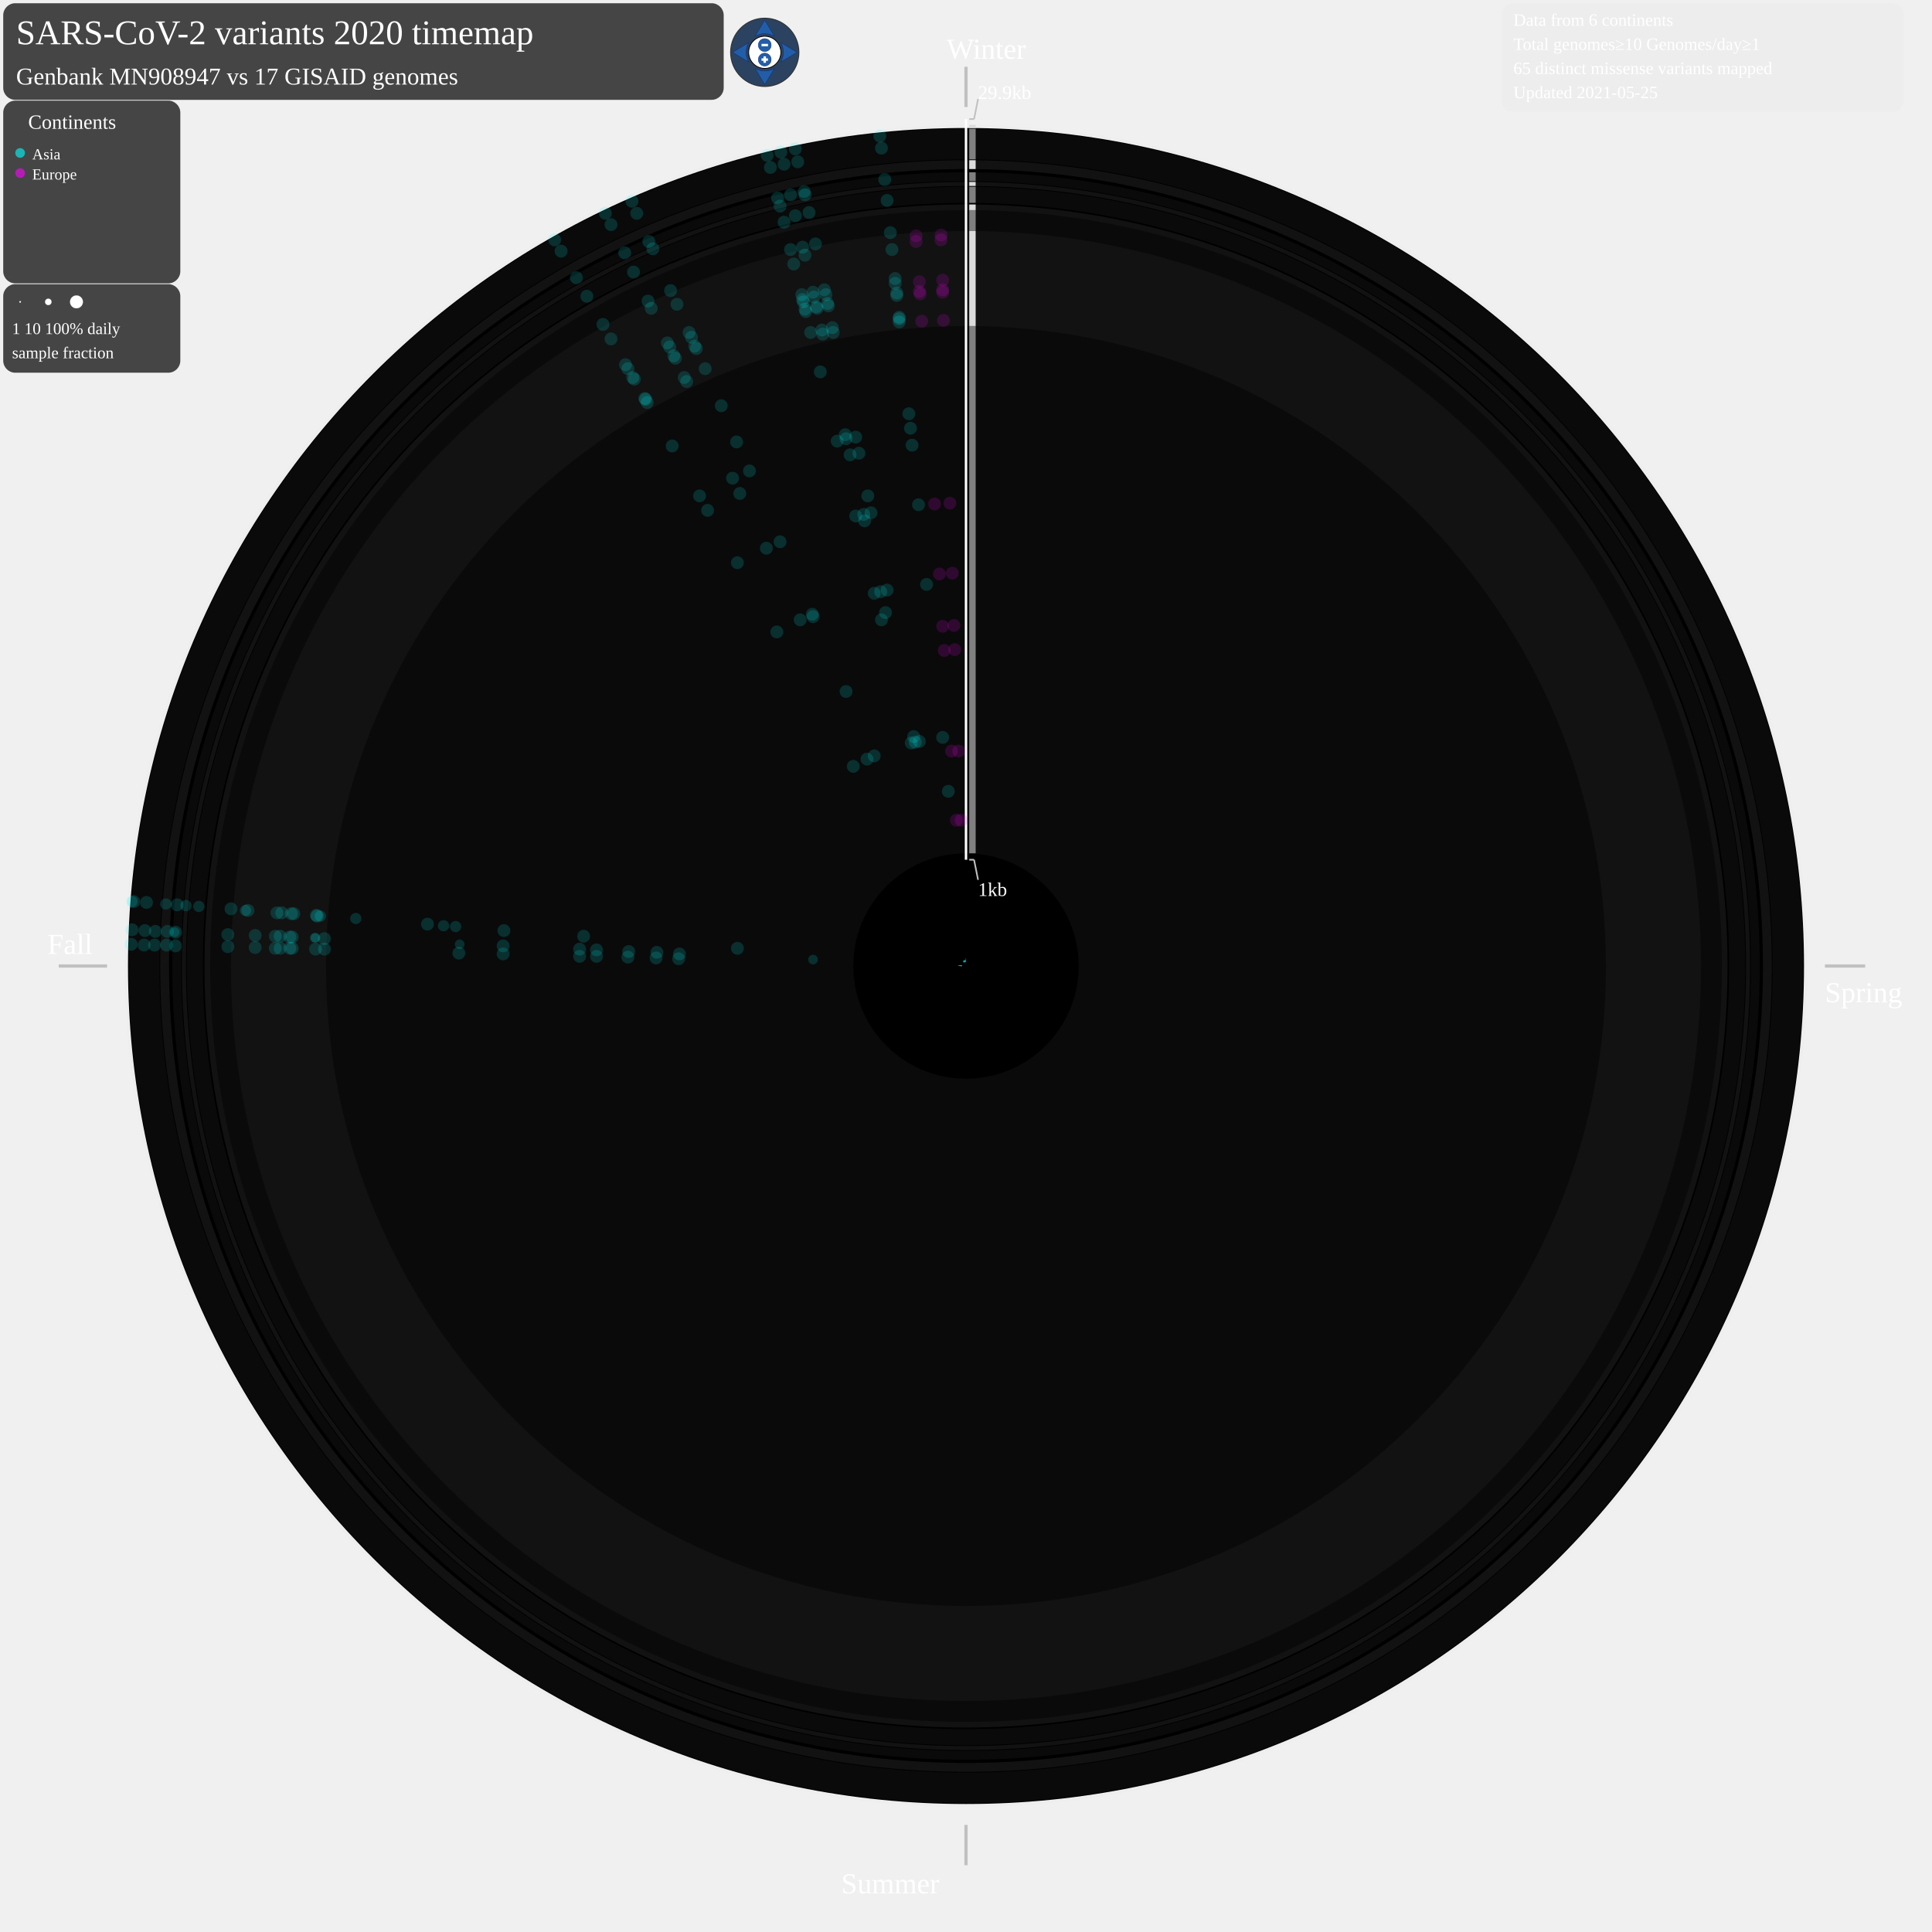
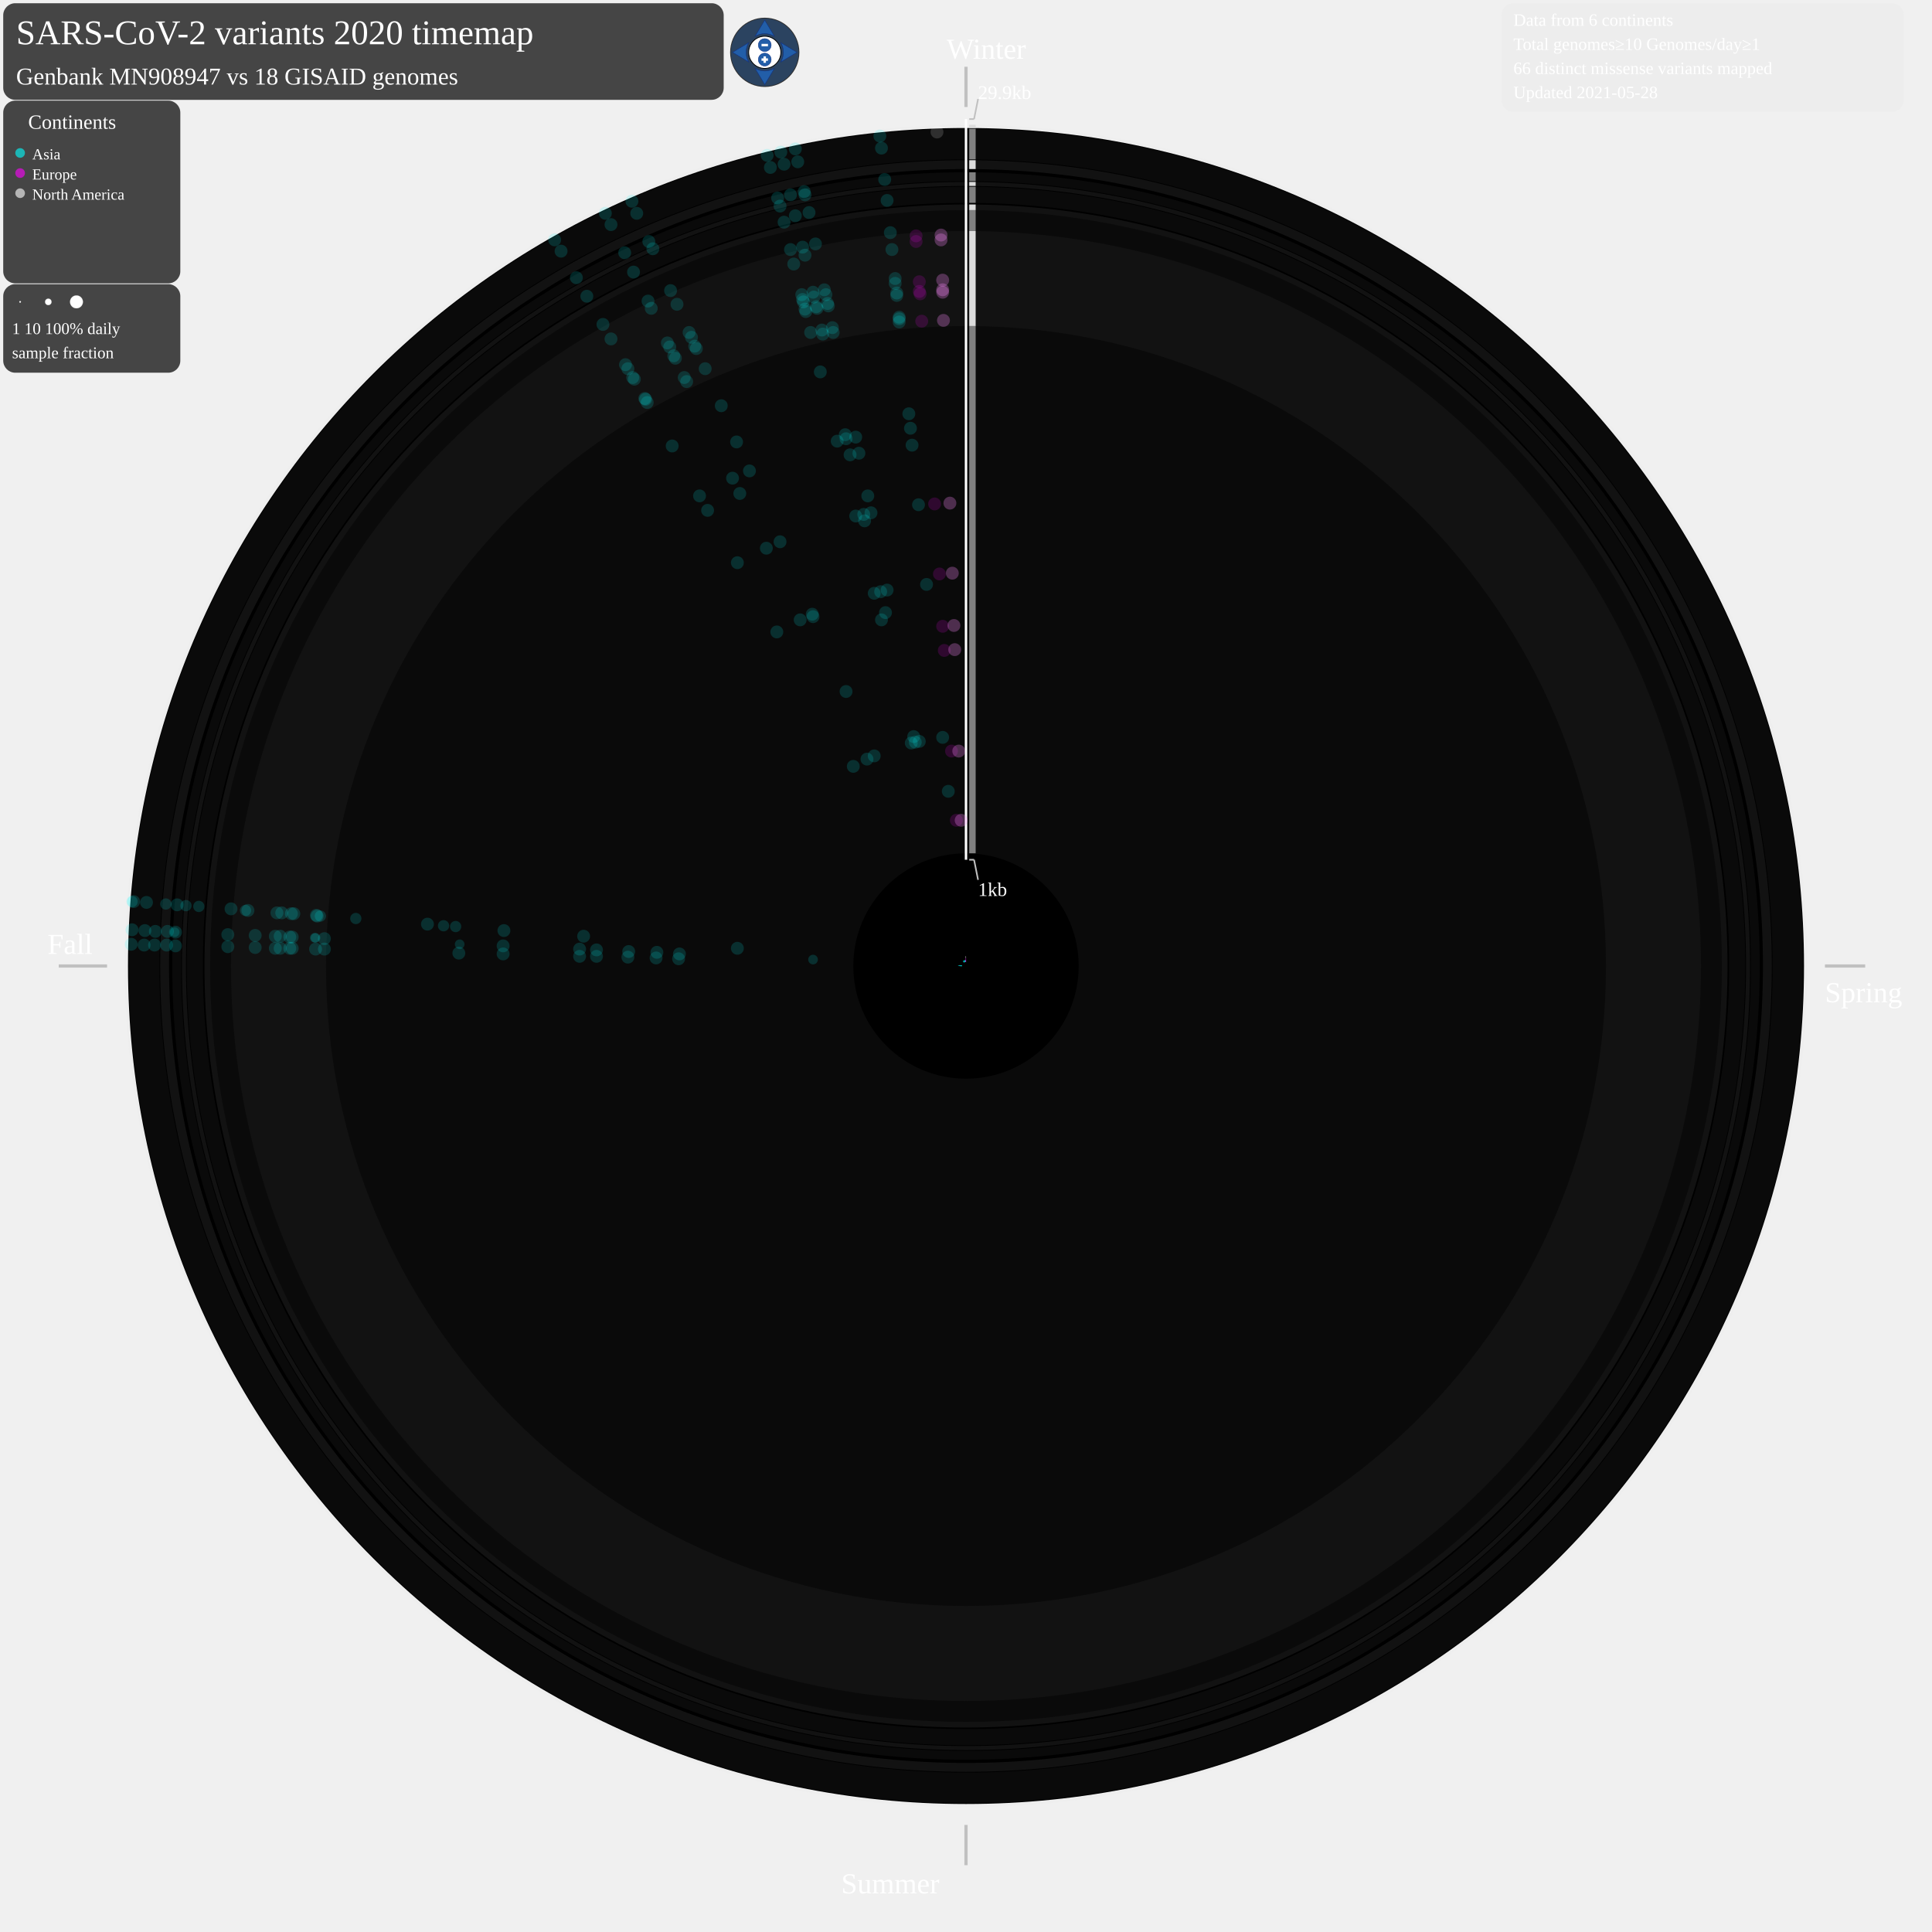
<svg xmlns="http://www.w3.org/2000/svg" width="2400" height="2400" style="background-color:black" viewBox="0 0 2400 2400" id="map-svg">
  <defs>
    <style type="text/css">
	.sb {
	stroke-width:0.8;
	stroke-opacity:50%;
	}
	.compass {
	fill: #fff;
	stroke: #000;
	stroke-width: 1;
	}
	.button {
	fill: #225EA8;
	stroke: #0C2C84;
	stroke-width: 0.5;
	stroke-miterlimit:6;
	stroke-linecap: round;
	}
	.button:hover {
	stroke-width: 1;
	}
	.plus-minus {
	fill: #fff;
	pointer-events: none;
	}
	.cv {
	stroke: none;
	fill-opacity:0.15;
+ 	}
+ 	.cv:hover {
+ 	fill-opacity:0.8;
+ 	}
+ 	.legendcol {
+ 	stroke: none;
+ 	fill-opacity:0.6;
+ 	}
+ 	.legendcol:hover {
+ 	fill-opacity:0.8;
	}
	a:link, a:visited {
	cursor: pointer;
	}
	a:hover, a:active {
	outline: dotted 2px yellow;
	}
	g:hover, g:active {
	outline: dotted 2px yellow;
	}
	.static {
	cursor: not-allowed;
	}
	.draggable, .draggable-group {
	cursor: pointer;
	}
	svg text {
	cursor: default;
	-webkit-user-select: none;
	-moz-user-select: none;
	-ms-user-select: none;
	user-select: none;
	}
	</style>
  </defs>
  <text font-size="3.6em" x="20" y="55" fill="white">SARS-CoV-2 variants 2020 timemap</text>
  <g id="matrix-group" transform="matrix(1 0 0 1 0 0)" class="draggable-group">
    <circle cx="1200" cy="1200" r="1045" style="fill:gainsboro;stroke:black;stroke-width:0;fill-opacity:0.085;" />
    <circle cx="1200" cy="1200" r="1041" style="fill:black;stroke:black;stroke-width:0;fill-opacity:1;" />
    <circle cx="1200" cy="1200" r="1040" style="fill:grey;stroke:black;stroke-width:0;fill-opacity:0.085;" />
    <circle cx="1200" cy="1200" r="1002" style="fill:black;stroke:black;stroke-width:0;fill-opacity:1;" />
    <circle cx="1200" cy="1200" r="1001" style="fill:gainsboro;stroke:black;stroke-width:0;fill-opacity:0.085;" />
    <circle cx="1200" cy="1200" r="990" style="fill:black;stroke:black;stroke-width:0;fill-opacity:1;" />
    <circle cx="1200" cy="1200" r="986" style="fill:grey;stroke:black;stroke-width:0;fill-opacity:0.085;" />
    <circle cx="1200" cy="1200" r="975" style="fill:black;stroke:black;stroke-width:0;fill-opacity:1;" />
    <circle cx="1200" cy="1200" r="974" style="fill:gainsboro;stroke:black;stroke-width:0;fill-opacity:0.085;" />
    <circle cx="1200" cy="1200" r="969" style="fill:black;stroke:black;stroke-width:0;fill-opacity:1;" />
    <circle cx="1200" cy="1200" r="968" style="fill:grey;stroke:black;stroke-width:0;fill-opacity:0.085;" />
    <circle cx="1200" cy="1200" r="948" style="fill:black;stroke:black;stroke-width:0;fill-opacity:1;" />
    <circle cx="1200" cy="1200" r="946" style="fill:gainsboro;stroke:black;stroke-width:0;fill-opacity:0.085;" />
    <circle cx="1200" cy="1200" r="939" style="fill:black;stroke:black;stroke-width:0;fill-opacity:1;" />
    <circle cx="1200" cy="1200" r="939" style="fill:grey;stroke:black;stroke-width:0;fill-opacity:0.085;" />
    <circle cx="1200" cy="1200" r="913" style="fill:black;stroke:black;stroke-width:0;fill-opacity:1;" />
    <circle cx="1200" cy="1200" r="913" style="fill:gainsboro;stroke:black;stroke-width:0;fill-opacity:0.085;" />
    <circle cx="1200" cy="1200" r="795" style="fill:black;stroke:black;stroke-width:0;fill-opacity:1;" />
    <circle cx="1200" cy="1200" r="795" style="fill:grey;stroke:black;stroke-width:0;fill-opacity:0.085;" />
    <circle cx="1200" cy="1200" r="140" style="fill:black;stroke:black;stroke-width:0;fill-opacity:1;" />
    <line x1="1200" y1="82.938" x2="1200" y2="132.938" style="stroke:silver;stroke-width:4" />
    <text font-size="3.0em" x="1176" y="72.938" fill="white">Winter</text>
    <line x1="2267" y1="1200" x2="2317" y2="1200" style="stroke:silver;stroke-width:4" />
    <text font-size="3.0em" x="2267" y="1245" fill="white">Spring</text>
    <line x1="1200" y1="2267" x2="1200" y2="2317" style="stroke:silver;stroke-width:4" />
    <text font-size="3.0em" x="1045" y="2352" fill="white">Summer</text>
    <line x1="133" y1="1200" x2="73" y2="1200" style="stroke:silver;stroke-width:4" />
    <text font-size="3.0em" x="59" y="1185" fill="white">Fall</text>
    <g>
      <line x1="1208" y1="1060" x2="1208" y2="405" style="stroke:grey;stroke-width:8" />
    </g>
    <g>
      <line x1="1208" y1="405" x2="1208" y2="287" style="stroke:gainsboro;stroke-width:8" />
    </g>
    <g>
      <line x1="1208" y1="287" x2="1208" y2="261" style="stroke:grey;stroke-width:8" />
    </g>
    <g>
      <line x1="1208" y1="261" x2="1208" y2="254" style="stroke:gainsboro;stroke-width:8" />
    </g>
    <g>
      <line x1="1208" y1="252" x2="1208" y2="232" style="stroke:grey;stroke-width:8" />
    </g>
    <g>
      <line x1="1208" y1="231" x2="1208" y2="226" style="stroke:gainsboro;stroke-width:8" />
    </g>
    <g>
      <line x1="1208" y1="225" x2="1208" y2="214" style="stroke:grey;stroke-width:8" />
    </g>
    <g>
      <line x1="1208" y1="210" x2="1208" y2="199" style="stroke:gainsboro;stroke-width:8" />
    </g>
    <g>
      <line x1="1208" y1="198" x2="1208" y2="160" style="stroke:grey;stroke-width:8" />
    </g>
    <g>
      <line x1="1208" y1="159" x2="1208" y2="155" style="stroke:gainsboro;stroke-width:8" />
    </g>
    <line x1="1200" y1="147.938" x2="1200" y2="1068" style="stroke:white;stroke-width:3" />
    <line x1="1204" y1="147.938" x2="1210" y2="147.938" style="stroke:silver;stroke-width:2" />
    <line x1="1210" y1="147.938" x2="1215" y2="122.938" style="stroke:silver;stroke-width:2" />
    <line x1="1204" y1="1068" x2="1210" y2="1068" style="stroke:silver;stroke-width:2" />
    <line x1="1210" y1="1068" x2="1215" y2="1093" style="stroke:silver;stroke-width:2" />
    <text font-size="2.0em" x="1215" y="122.938" fill="white">29.9kb</text>
    <text font-size="2.0em" x="1215" y="1113" fill="white">1kb</text>
    <g>
      <line x1="1195.0" y1="1199.9" x2="1192.6" y2="1199.8" style="stroke:cyan;" class="sb" />
    </g>
    <g>
      <circle cx="843" cy="1191" r="8" style="fill:cyan;" class="cv" />
    </g>
    <g>
      <circle cx="815" cy="1190" r="8" style="fill:cyan;" class="cv" />
    </g>
    <g>
      <circle cx="780" cy="1189" r="8" style="fill:cyan;" class="cv" />
    </g>
    <g>
      <circle cx="741" cy="1188" r="8" style="fill:cyan;" class="cv" />
    </g>
    <g>
      <circle cx="720" cy="1188" r="8" style="fill:cyan;" class="cv" />
    </g>
    <g>
      <circle cx="625" cy="1185" r="8" style="fill:cyan;" class="cv" />
    </g>
    <g>
      <circle cx="570" cy="1184" r="8" style="fill:cyan;" class="cv" />
    </g>
    <g>
      <circle cx="403" cy="1179" r="8" style="fill:cyan;" class="cv" />
    </g>
    <g>
      <circle cx="392" cy="1179" r="8" style="fill:cyan;" class="cv" />
    </g>
    <g>
      <circle cx="363" cy="1178" r="8" style="fill:cyan;" class="cv" />
    </g>
    <g>
      <circle cx="360" cy="1178" r="8" style="fill:cyan;" class="cv" />
    </g>
    <g>
      <circle cx="348" cy="1178" r="8" style="fill:cyan;" class="cv" />
    </g>
    <g>
      <circle cx="342" cy="1178" r="8" style="fill:cyan;" class="cv" />
    </g>
    <g>
      <circle cx="317" cy="1177" r="8" style="fill:cyan;" class="cv" />
    </g>
    <g>
      <circle cx="283" cy="1176" r="8" style="fill:cyan;" class="cv" />
    </g>
    <g>
      <circle cx="218" cy="1175" r="8" style="fill:cyan;" class="cv" />
    </g>
    <g>
      <circle cx="207" cy="1174" r="8" style="fill:cyan;" class="cv" />
    </g>
    <g>
      <circle cx="192" cy="1174" r="8" style="fill:cyan;" class="cv" />
    </g>
    <g>
      <circle cx="179" cy="1174" r="8" style="fill:cyan;" class="cv" />
    </g>
    <g>
      <circle cx="163" cy="1173" r="8" style="fill:cyan;" class="cv" />
    </g>
    <g>
      <line x1="1195.0" y1="1199.8" x2="1190.2" y2="1199.6" style="stroke:cyan;" class="sb" />
    </g>
    <g>
      <circle cx="1010" cy="1192" r="6" style="fill:cyan;" class="cv" />
    </g>
    <g>
      <circle cx="844" cy="1185" r="8" style="fill:cyan;" class="cv" />
    </g>
    <g>
      <circle cx="816" cy="1183" r="8" style="fill:cyan;" class="cv" />
    </g>
    <g>
      <circle cx="781" cy="1182" r="8" style="fill:cyan;" class="cv" />
    </g>
    <g>
      <circle cx="741" cy="1180" r="8" style="fill:cyan;" class="cv" />
    </g>
    <g>
      <circle cx="720" cy="1179" r="8" style="fill:cyan;" class="cv" />
    </g>
    <g>
      <circle cx="625" cy="1175" r="8" style="fill:cyan;" class="cv" />
    </g>
    <g>
      <circle cx="571" cy="1173" r="6" style="fill:cyan;" class="cv" />
    </g>
    <g>
      <circle cx="403" cy="1166" r="8" style="fill:cyan;" class="cv" />
    </g>
    <g>
      <circle cx="392" cy="1165" r="6" style="fill:cyan;" class="cv" />
    </g>
    <g>
      <circle cx="391" cy="1165" r="6" style="fill:cyan;" class="cv" />
    </g>
    <g>
      <circle cx="363" cy="1164" r="8" style="fill:cyan;" class="cv" />
    </g>
    <g>
      <circle cx="360" cy="1164" r="8" style="fill:cyan;" class="cv" />
    </g>
    <g>
      <circle cx="348" cy="1163" r="8" style="fill:cyan;" class="cv" />
    </g>
    <g>
      <circle cx="342" cy="1163" r="8" style="fill:cyan;" class="cv" />
    </g>
    <g>
      <circle cx="317" cy="1162" r="8" style="fill:cyan;" class="cv" />
    </g>
    <g>
      <circle cx="283" cy="1161" r="8" style="fill:cyan;" class="cv" />
    </g>
    <g>
      <circle cx="218" cy="1158" r="8" style="fill:cyan;" class="cv" />
    </g>
    <g>
      <circle cx="217" cy="1158" r="6" style="fill:cyan;" class="cv" />
    </g>
    <g>
      <circle cx="208" cy="1157" r="8" style="fill:cyan;" class="cv" />
    </g>
    <g>
      <circle cx="193" cy="1157" r="8" style="fill:cyan;" class="cv" />
    </g>
    <g>
      <circle cx="180" cy="1156" r="8" style="fill:cyan;" class="cv" />
    </g>
    <g>
      <circle cx="164" cy="1155" r="8" style="fill:cyan;" class="cv" />
    </g>
    <g>
      <line x1="1195.0" y1="1199.6" x2="1191.2" y2="1199.3" style="stroke:cyan;" class="sb" />
    </g>
    <g>
      <circle cx="916" cy="1178" r="8" style="fill:cyan;" class="cv" />
    </g>
    <g>
      <circle cx="725" cy="1163" r="8" style="fill:cyan;" class="cv" />
    </g>
    <g>
      <circle cx="626" cy="1156" r="8" style="fill:cyan;" class="cv" />
    </g>
    <g>
      <circle cx="566" cy="1151" r="7" style="fill:cyan;" class="cv" />
    </g>
    <g>
      <circle cx="551" cy="1150" r="7" style="fill:cyan;" class="cv" />
    </g>
    <g>
      <circle cx="531" cy="1148" r="8" style="fill:cyan;" class="cv" />
    </g>
    <g>
      <circle cx="442" cy="1141" r="7" style="fill:cyan;" class="cv" />
    </g>
    <g>
      <circle cx="398" cy="1138" r="7" style="fill:cyan;" class="cv" />
    </g>
    <g>
      <circle cx="394" cy="1138" r="8" style="fill:cyan;" class="cv" />
    </g>
    <g>
      <circle cx="393" cy="1137" r="8" style="fill:cyan;" class="cv" />
    </g>
    <g>
      <circle cx="365" cy="1135" r="8" style="fill:cyan;" class="cv" />
    </g>
    <g>
      <circle cx="362" cy="1135" r="8" style="fill:cyan;" class="cv" />
    </g>
    <g>
      <circle cx="350" cy="1134" r="8" style="fill:cyan;" class="cv" />
    </g>
    <g>
      <circle cx="344" cy="1134" r="8" style="fill:cyan;" class="cv" />
    </g>
    <g>
      <circle cx="308" cy="1131" r="8" style="fill:cyan;" class="cv" />
    </g>
    <g>
      <circle cx="305" cy="1131" r="7" style="fill:cyan;" class="cv" />
    </g>
    <g>
      <circle cx="287" cy="1129" r="8" style="fill:cyan;" class="cv" />
    </g>
    <g>
      <circle cx="247" cy="1126" r="7" style="fill:cyan;" class="cv" />
    </g>
    <g>
      <circle cx="231" cy="1125" r="7" style="fill:cyan;" class="cv" />
    </g>
    <g>
      <circle cx="220" cy="1124" r="8" style="fill:cyan;" class="cv" />
    </g>
    <g>
      <circle cx="206" cy="1123" r="7" style="fill:cyan;" class="cv" />
    </g>
    <g>
      <circle cx="182" cy="1121" r="8" style="fill:cyan;" class="cv" />
    </g>
    <g>
      <circle cx="166" cy="1120" r="8" style="fill:cyan;" class="cv" />
    </g>
    <g>
      <circle cx="164" cy="1120" r="7" style="fill:cyan;" class="cv" />
    </g>
    <g>
      <line x1="1197.5" y1="1195.6" x2="1196.4" y2="1193.6" style="stroke:cyan;" class="sb" />
    </g>
    <g>
      <circle cx="1060" cy="952" r="8" style="fill:cyan;" class="cv" />
    </g>
    <g>
      <circle cx="965" cy="785" r="8" style="fill:cyan;" class="cv" />
    </g>
    <g>
      <circle cx="916" cy="699" r="8" style="fill:cyan;" class="cv" />
    </g>
    <g>
      <circle cx="879" cy="634" r="8" style="fill:cyan;" class="cv" />
    </g>
    <g>
      <circle cx="869" cy="616" r="8" style="fill:cyan;" class="cv" />
    </g>
    <g>
      <circle cx="835" cy="554" r="8" style="fill:cyan;" class="cv" />
    </g>
    <g>
      <circle cx="804" cy="500" r="8" style="fill:cyan;" class="cv" />
    </g>
    <g>
      <circle cx="802" cy="496" r="8" style="fill:cyan;" class="cv" />
    </g>
    <g>
      <circle cx="801" cy="495" r="8" style="fill:cyan;" class="cv" />
    </g>
    <g>
      <circle cx="788" cy="471" r="8" style="fill:cyan;" class="cv" />
    </g>
    <g>
      <circle cx="786" cy="469" r="8" style="fill:cyan;" class="cv" />
    </g>
    <g>
      <circle cx="780" cy="458" r="8" style="fill:cyan;" class="cv" />
    </g>
    <g>
      <circle cx="777" cy="453" r="8" style="fill:cyan;" class="cv" />
    </g>
    <g>
      <circle cx="759" cy="421" r="8" style="fill:cyan;" class="cv" />
    </g>
    <g>
      <circle cx="749" cy="403" r="8" style="fill:cyan;" class="cv" />
    </g>
    <g>
      <circle cx="729" cy="368" r="8" style="fill:cyan;" class="cv" />
    </g>
    <g>
      <circle cx="716" cy="345" r="8" style="fill:cyan;" class="cv" />
    </g>
    <g>
      <circle cx="697" cy="312" r="8" style="fill:cyan;" class="cv" />
    </g>
    <g>
      <circle cx="689" cy="298" r="8" style="fill:cyan;" class="cv" />
    </g>
    <g>
      <line x1="1197.8" y1="1195.5" x2="1196.8" y2="1193.3" style="stroke:cyan;" class="sb" />
    </g>
    <g>
      <circle cx="1077" cy="943" r="8" style="fill:cyan;" class="cv" />
    </g>
    <g>
      <circle cx="994" cy="770" r="8" style="fill:cyan;" class="cv" />
    </g>
    <g>
      <circle cx="952" cy="681" r="8" style="fill:cyan;" class="cv" />
    </g>
    <g>
      <circle cx="919" cy="613" r="8" style="fill:cyan;" class="cv" />
    </g>
    <g>
      <circle cx="910" cy="594" r="8" style="fill:cyan;" class="cv" />
    </g>
    <g>
      <circle cx="853" cy="474" r="8" style="fill:cyan;" class="cv" />
    </g>
    <g>
      <circle cx="850" cy="469" r="8" style="fill:cyan;" class="cv" />
    </g>
    <g>
      <circle cx="839" cy="445" r="8" style="fill:cyan;" class="cv" />
    </g>
    <g>
      <circle cx="837" cy="442" r="8" style="fill:cyan;" class="cv" />
    </g>
    <g>
      <circle cx="832" cy="431" r="8" style="fill:cyan;" class="cv" />
    </g>
    <g>
      <circle cx="829" cy="426" r="8" style="fill:cyan;" class="cv" />
    </g>
    <g>
      <circle cx="809" cy="383" r="8" style="fill:cyan;" class="cv" />
    </g>
    <g>
      <circle cx="805" cy="374" r="8" style="fill:cyan;" class="cv" />
    </g>
    <g>
      <circle cx="787" cy="338" r="8" style="fill:cyan;" class="cv" />
    </g>
    <g>
      <circle cx="776" cy="314" r="8" style="fill:cyan;" class="cv" />
    </g>
    <g>
      <circle cx="759" cy="279" r="8" style="fill:cyan;" class="cv" />
    </g>
    <g>
      <circle cx="752" cy="265" r="8" style="fill:cyan;" class="cv" />
    </g>
    <g>
      <line x1="1198.0" y1="1195.4" x2="1197.0" y2="1193.2" style="stroke:cyan;" class="sb" />
    </g>
    <g>
      <circle cx="1086" cy="939" r="8" style="fill:cyan;" class="cv" />
    </g>
    <g>
      <circle cx="1051" cy="859" r="8" style="fill:cyan;" class="cv" />
    </g>
    <g>
      <circle cx="1010" cy="766" r="8" style="fill:cyan;" class="cv" />
    </g>
    <g>
      <circle cx="1009" cy="763" r="8" style="fill:cyan;" class="cv" />
    </g>
    <g>
      <circle cx="969" cy="673" r="8" style="fill:cyan;" class="cv" />
    </g>
    <g>
      <circle cx="931" cy="585" r="8" style="fill:cyan;" class="cv" />
    </g>
    <g>
      <circle cx="915" cy="549" r="8" style="fill:cyan;" class="cv" />
    </g>
    <g>
      <circle cx="896" cy="504" r="8" style="fill:cyan;" class="cv" />
    </g>
    <g>
      <circle cx="876" cy="458" r="8" style="fill:cyan;" class="cv" />
    </g>
    <g>
      <circle cx="865" cy="433" r="8" style="fill:cyan;" class="cv" />
    </g>
    <g>
      <circle cx="863" cy="430" r="8" style="fill:cyan;" class="cv" />
    </g>
    <g>
      <circle cx="859" cy="419" r="8" style="fill:cyan;" class="cv" />
    </g>
    <g>
      <circle cx="856" cy="413" r="8" style="fill:cyan;" class="cv" />
    </g>
    <g>
      <circle cx="841" cy="378" r="8" style="fill:cyan;" class="cv" />
    </g>
    <g>
      <circle cx="833" cy="361" r="8" style="fill:cyan;" class="cv" />
    </g>
    <g>
      <circle cx="811" cy="309" r="8" style="fill:cyan;" class="cv" />
    </g>
    <g>
      <circle cx="806" cy="300" r="8" style="fill:cyan;" class="cv" />
    </g>
    <g>
      <circle cx="791" cy="265" r="8" style="fill:cyan;" class="cv" />
    </g>
    <g>
      <circle cx="785" cy="250" r="8" style="fill:cyan;" class="cv" />
    </g>
    <g>
      <line x1="1198.8" y1="1195.1" x2="1198.2" y2="1192.8" style="stroke:cyan;" class="sb" />
    </g>
    <g>
      <circle cx="1132" cy="923" r="8" style="fill:cyan;" class="cv" />
    </g>
    <g>
      <circle cx="1095" cy="770" r="8" style="fill:cyan;" class="cv" />
    </g>
    <g>
      <circle cx="1086" cy="737" r="8" style="fill:cyan;" class="cv" />
    </g>
    <g>
      <circle cx="1063" cy="641" r="8" style="fill:cyan;" class="cv" />
    </g>
    <g>
      <circle cx="1040" cy="548" r="8" style="fill:cyan;" class="cv" />
    </g>
    <g>
      <circle cx="1019" cy="462" r="8" style="fill:cyan;" class="cv" />
    </g>
    <g>
      <circle cx="1007" cy="413" r="8" style="fill:cyan;" class="cv" />
    </g>
    <g>
      <circle cx="1001" cy="387" r="8" style="fill:cyan;" class="cv" />
    </g>
    <g>
      <circle cx="1000" cy="384" r="8" style="fill:cyan;" class="cv" />
    </g>
    <g>
      <circle cx="998" cy="375" r="8" style="fill:cyan;" class="cv" />
    </g>
    <g>
      <circle cx="997" cy="372" r="8" style="fill:cyan;" class="cv" />
    </g>
    <g>
      <circle cx="996" cy="366" r="8" style="fill:cyan;" class="cv" />
    </g>
    <g>
      <circle cx="986" cy="328" r="8" style="fill:cyan;" class="cv" />
    </g>
    <g>
      <circle cx="982" cy="310" r="8" style="fill:cyan;" class="cv" />
    </g>
    <g>
      <circle cx="974" cy="276" r="8" style="fill:cyan;" class="cv" />
    </g>
    <g>
      <circle cx="969" cy="256" r="8" style="fill:cyan;" class="cv" />
    </g>
    <g>
      <circle cx="966" cy="246" r="8" style="fill:cyan;" class="cv" />
    </g>
    <g>
      <circle cx="957" cy="208" r="8" style="fill:cyan;" class="cv" />
    </g>
    <g>
      <circle cx="953" cy="193" r="8" style="fill:cyan;" class="cv" />
    </g>
    <g>
      <line x1="1198.9" y1="1195.1" x2="1198.4" y2="1192.8" style="stroke:cyan;" class="sb" />
    </g>
    <g>
      <circle cx="1137" cy="922" r="8" style="fill:cyan;" class="cv" />
    </g>
    <g>
      <circle cx="1135" cy="915" r="8" style="fill:cyan;" class="cv" />
    </g>
    <g>
      <circle cx="1100" cy="761" r="8" style="fill:cyan;" class="cv" />
    </g>
    <g>
      <circle cx="1094" cy="735" r="8" style="fill:cyan;" class="cv" />
    </g>
    <g>
      <circle cx="1074" cy="647" r="8" style="fill:cyan;" class="cv" />
    </g>
    <g>
      <circle cx="1073" cy="639" r="8" style="fill:cyan;" class="cv" />
    </g>
    <g>
      <circle cx="1056" cy="565" r="8" style="fill:cyan;" class="cv" />
    </g>
    <g>
      <circle cx="1051" cy="545" r="8" style="fill:cyan;" class="cv" />
    </g>
    <g>
      <circle cx="1050" cy="540" r="8" style="fill:cyan;" class="cv" />
    </g>
    <g>
      <circle cx="1022" cy="415" r="8" style="fill:cyan;" class="cv" />
    </g>
    <g>
      <circle cx="1021" cy="410" r="8" style="fill:cyan;" class="cv" />
    </g>
    <g>
      <circle cx="1015" cy="383" r="8" style="fill:cyan;" class="cv" />
    </g>
    <g>
      <circle cx="1014" cy="381" r="8" style="fill:cyan;" class="cv" />
    </g>
    <g>
      <circle cx="1011" cy="369" r="8" style="fill:cyan;" class="cv" />
    </g>
    <g>
      <circle cx="1010" cy="363" r="8" style="fill:cyan;" class="cv" />
    </g>
    <g>
      <circle cx="1000" cy="317" r="8" style="fill:cyan;" class="cv" />
    </g>
    <g>
      <circle cx="997" cy="307" r="8" style="fill:cyan;" class="cv" />
    </g>
    <g>
      <circle cx="988" cy="268" r="8" style="fill:cyan;" class="cv" />
    </g>
    <g>
      <circle cx="982" cy="242" r="8" style="fill:cyan;" class="cv" />
    </g>
    <g>
      <circle cx="974" cy="204" r="8" style="fill:cyan;" class="cv" />
    </g>
    <g>
      <circle cx="970" cy="189" r="8" style="fill:cyan;" class="cv" />
    </g>
    <g>
      <line x1="1199.0" y1="1195.1" x2="1198.5" y2="1192.7" style="stroke:cyan;" class="sb" />
    </g>
    <g>
      <circle cx="1142" cy="921" r="8" style="fill:cyan;" class="cv" />
    </g>
    <g>
      <circle cx="1102" cy="733" r="8" style="fill:cyan;" class="cv" />
    </g>
    <g>
      <circle cx="1082" cy="637" r="8" style="fill:cyan;" class="cv" />
    </g>
    <g>
      <circle cx="1078" cy="616" r="8" style="fill:cyan;" class="cv" />
    </g>
    <g>
      <circle cx="1067" cy="563" r="8" style="fill:cyan;" class="cv" />
    </g>
    <g>
      <circle cx="1063" cy="543" r="8" style="fill:cyan;" class="cv" />
    </g>
    <g>
      <circle cx="1035" cy="413" r="8" style="fill:cyan;" class="cv" />
    </g>
    <g>
      <circle cx="1034" cy="407" r="8" style="fill:cyan;" class="cv" />
    </g>
    <g>
      <circle cx="1029" cy="380" r="8" style="fill:cyan;" class="cv" />
    </g>
    <g>
      <circle cx="1028" cy="377" r="8" style="fill:cyan;" class="cv" />
    </g>
    <g>
      <circle cx="1026" cy="366" r="8" style="fill:cyan;" class="cv" />
    </g>
    <g>
      <circle cx="1024" cy="360" r="8" style="fill:cyan;" class="cv" />
    </g>
    <g>
      <circle cx="1013" cy="303" r="8" style="fill:cyan;" class="cv" />
    </g>
    <g>
      <circle cx="1005" cy="264" r="8" style="fill:cyan;" class="cv" />
    </g>
    <g>
      <circle cx="1000" cy="242" r="8" style="fill:cyan;" class="cv" />
    </g>
    <g>
      <circle cx="999" cy="238" r="8" style="fill:cyan;" class="cv" />
    </g>
    <g>
      <circle cx="991" cy="201" r="8" style="fill:cyan;" class="cv" />
    </g>
    <g>
      <circle cx="988" cy="185" r="8" style="fill:cyan;" class="cv" />
    </g>
    <g>
      <line x1="1199.5" y1="1195.0" x2="1199.2" y2="1192.6" style="stroke:cyan;" class="sb" />
    </g>
    <g>
      <circle cx="1178" cy="983" r="8" style="fill:cyan;" class="cv" />
    </g>
    <g>
      <circle cx="1171" cy="916" r="8" style="fill:cyan;" class="cv" />
    </g>
    <g>
      <circle cx="1151" cy="726" r="8" style="fill:cyan;" class="cv" />
    </g>
    <g>
      <circle cx="1141" cy="627" r="8" style="fill:cyan;" class="cv" />
    </g>
    <g>
      <circle cx="1133" cy="553" r="8" style="fill:cyan;" class="cv" />
    </g>
    <g>
      <circle cx="1131" cy="532" r="8" style="fill:cyan;" class="cv" />
    </g>
    <g>
      <circle cx="1129" cy="514" r="8" style="fill:cyan;" class="cv" />
    </g>
    <g>
      <circle cx="1117" cy="400" r="8" style="fill:cyan;" class="cv" />
    </g>
    <g>
      <circle cx="1117" cy="396" r="8" style="fill:cyan;" class="cv" />
    </g>
    <g>
      <circle cx="1117" cy="394" r="8" style="fill:cyan;" class="cv" />
    </g>
    <g>
      <circle cx="1114" cy="367" r="8" style="fill:cyan;" class="cv" />
    </g>
    <g>
      <circle cx="1114" cy="364" r="8" style="fill:cyan;" class="cv" />
    </g>
    <g>
      <circle cx="1112" cy="352" r="8" style="fill:cyan;" class="cv" />
    </g>
    <g>
      <circle cx="1112" cy="346" r="8" style="fill:cyan;" class="cv" />
    </g>
    <g>
      <circle cx="1108" cy="310" r="8" style="fill:cyan;" class="cv" />
    </g>
    <g>
      <circle cx="1106" cy="289" r="8" style="fill:cyan;" class="cv" />
    </g>
    <g>
      <circle cx="1102" cy="249" r="8" style="fill:cyan;" class="cv" />
    </g>
    <g>
      <circle cx="1099" cy="223" r="8" style="fill:cyan;" class="cv" />
    </g>
    <g>
      <circle cx="1095" cy="184" r="8" style="fill:cyan;" class="cv" />
    </g>
    <g>
      <circle cx="1093" cy="169" r="8" style="fill:cyan;" class="cv" />
    </g>
    <g>
      <line x1="1199.7" y1="1195.0" x2="1199.5" y2="1192.6" style="stroke:fuchsia;" class="sb" />
    </g>
    <g>
      <circle cx="1188" cy="1019" r="8" style="fill:fuchsia;" class="cv" />
    </g>
    <g>
      <circle cx="1182" cy="933" r="8" style="fill:fuchsia;" class="cv" />
    </g>
    <g>
      <circle cx="1173" cy="808" r="8" style="fill:fuchsia;" class="cv" />
    </g>
    <g>
      <circle cx="1171" cy="778" r="8" style="fill:fuchsia;" class="cv" />
    </g>
    <g>
      <circle cx="1167" cy="713" r="8" style="fill:fuchsia;" class="cv" />
    </g>
    <g>
      <circle cx="1161" cy="626" r="8" style="fill:fuchsia;" class="cv" />
    </g>
    <g>
      <circle cx="1145" cy="399" r="8" style="fill:fuchsia;" class="cv" />
    </g>
    <g>
      <circle cx="1143" cy="365" r="8" style="fill:fuchsia;" class="cv" />
    </g>
    <g>
      <circle cx="1142" cy="362" r="8" style="fill:fuchsia;" class="cv" />
    </g>
    <g>
      <circle cx="1142" cy="350" r="8" style="fill:fuchsia;" class="cv" />
    </g>
    <g>
      <circle cx="1138" cy="300" r="8" style="fill:fuchsia;" class="cv" />
    </g>
    <g>
      <circle cx="1138" cy="293" r="8" style="fill:fuchsia;" class="cv" />
    </g>
    <g>
      <line x1="1199.8" y1="1195.0" x2="1199.7" y2="1190.2" style="stroke:fuchsia;" class="sb" />
    </g>
    <g>
+       <line x1="1199.7" y1="1190.2" x2="1199.6" y2="1187.8" style="stroke:white;" class="sb" />
+     </g>
+     <g>
      <circle cx="1194" cy="1019" r="8" style="fill:fuchsia;" class="cv" />
    </g>
    <g>
+       <circle cx="1194" cy="1019" r="8" style="fill:white;" class="cv" />
+     </g>
+     <g>
      <circle cx="1191" cy="933" r="8" style="fill:fuchsia;" class="cv" />
    </g>
    <g>
+       <circle cx="1191" cy="933" r="8" style="fill:white;" class="cv" />
+     </g>
+     <g>
      <circle cx="1186" cy="807" r="8" style="fill:fuchsia;" class="cv" />
    </g>
    <g>
+       <circle cx="1186" cy="807" r="8" style="fill:white;" class="cv" />
+     </g>
+     <g>
      <circle cx="1185" cy="777" r="8" style="fill:fuchsia;" class="cv" />
    </g>
    <g>
+       <circle cx="1185" cy="777" r="8" style="fill:white;" class="cv" />
+     </g>
+     <g>
      <circle cx="1183" cy="712" r="8" style="fill:fuchsia;" class="cv" />
    </g>
    <g>
+       <circle cx="1183" cy="712" r="8" style="fill:white;" class="cv" />
+     </g>
+     <g>
      <circle cx="1180" cy="625" r="8" style="fill:fuchsia;" class="cv" />
    </g>
    <g>
+       <circle cx="1180" cy="625" r="8" style="fill:white;" class="cv" />
+     </g>
+     <g>
      <circle cx="1172" cy="398" r="8" style="fill:fuchsia;" class="cv" />
    </g>
    <g>
+       <circle cx="1172" cy="398" r="8" style="fill:white;" class="cv" />
+     </g>
+     <g>
      <circle cx="1171" cy="363" r="8" style="fill:fuchsia;" class="cv" />
    </g>
    <g>
+       <circle cx="1171" cy="363" r="8" style="fill:white;" class="cv" />
+     </g>
+     <g>
      <circle cx="1171" cy="360" r="8" style="fill:fuchsia;" class="cv" />
    </g>
    <g>
+       <circle cx="1171" cy="360" r="8" style="fill:white;" class="cv" />
+     </g>
+     <g>
      <circle cx="1171" cy="348" r="8" style="fill:fuchsia;" class="cv" />
    </g>
    <g>
+       <circle cx="1171" cy="348" r="8" style="fill:white;" class="cv" />
+     </g>
+     <g>
      <circle cx="1169" cy="298" r="8" style="fill:fuchsia;" class="cv" />
    </g>
    <g>
+       <circle cx="1169" cy="298" r="8" style="fill:white;" class="cv" />
+     </g>
+     <g>
      <circle cx="1169" cy="292" r="8" style="fill:fuchsia;" class="cv" />
+     </g>
+     <g>
+       <circle cx="1169" cy="292" r="8" style="fill:white;" class="cv" />
+     </g>
+     <g>
+       <circle cx="1164" cy="164" r="8" style="fill:white;" class="cv" />
    </g>
  </g>
  <rect x="4" y="4" width="895" height="120" rx="15" style="fill:#1B1B1B;stroke-width:0;fill-opacity:0.8;" />
  <a href="https://bcgsc.github.io/SARS2/">
    <text font-size="3.6em" x="20" y="55" fill="white">SARS-CoV-2 variants 2020 timemap</text>
  </a>
-   <text font-size="2.5em" x="20" y="105" fill="white">Genbank MN908947 vs 17 GISAID genomes</text>
+   <text font-size="2.5em" x="20" y="105" fill="white">Genbank MN908947 vs 18 GISAID genomes</text>
  <circle cx="950" cy="65" r="43" fill="black" opacity="0.8" />
  <circle cx="950" cy="65" r="42" fill="#225EA8" opacity="0.4" />
  <path class="button" d="M950 25 l12   20 a40, 70 0 0,0 -24,  0z" />
  <path class="button" d="M910 65 l20  -12 a70, 40 0 0,0   0, 24z" />
  <path class="button" d="M950 105 l12  -20 a40, 70 0 0,1 -24,  0z" />
  <path class="button" d="M990 65 l-20 -12 a70, 40 0 0,1   0, 24z" />
  <circle class="compass" cx="950" cy="65" r="20" />
  <circle class="button" cx="950" cy="56" r="8" />
  <circle class="button" cx="950" cy="74" r="8" />
  <rect class="plus-minus" x="946" y="54.5" width="8" height="3" />
  <rect class="plus-minus" x="946" y="72.5" width="8" height="3" />
  <rect class="plus-minus" x="948.5" y="70" width="3" height="8" />
  <rect x="4" y="125" width="220" height="227" rx="15" style="fill:#1B1B1B;stroke-width:0;fill-opacity:0.8;" />
  <rect x="4" y="353" width="220" height="110" rx="15" style="fill:#1B1B1B;stroke-width:0;fill-opacity:0.8;" />
  <text font-size="2.1em" x="35" y="160" fill="white">Continents</text>
-   <circle cx="25" cy="190" r="6" style="fill:cyan;stroke:black;stroke-width:0;fill-opacity:0.6;" />
+   <circle cx="25" cy="190" r="6" style="fill:cyan;stroke:black;stroke-width:0;" class="legendcol" />
  <text font-size="1.6em" x="40" y="198" fill="white">Asia</text>
-   <circle cx="25" cy="215" r="6" style="fill:fuchsia;stroke:black;stroke-width:0;fill-opacity:0.6;" />
+   <circle cx="25" cy="215" r="6" style="fill:fuchsia;stroke:black;stroke-width:0;" class="legendcol" />
  <text font-size="1.6em" x="40" y="223" fill="white">Europe</text>
+   <circle cx="25" cy="240" r="6" style="fill:white;stroke:black;stroke-width:0;" class="legendcol" />
+   <text font-size="1.6em" x="40" y="248" fill="white">North America</text>
  <circle cx="25" cy="375" r="1" style="fill:white;stroke:lightgrey;stroke-width:0.2;" />
  <circle cx="60" cy="375" r="4" style="fill:white;stroke:lightgrey;stroke-width:0.2;" />
  <circle cx="95" cy="375" r="8" style="fill:white;stroke:lightgrey;stroke-width:0.2;" />
  <text font-size="1.7em" x="15" y="415" fill="white">1      10        100% daily</text>
  <text font-size="1.7em" x="15" y="445" fill="white">sample fraction</text>
  <rect x="1865" y="4" width="500" height="135" rx="15" style="fill:gainsboro;stroke-width:0;fill-opacity:0.15;" />
  <text font-size="1.8em" x="1880" y="32" fill="white">Data from 6 continents</text>
  <text font-size="1.8em" x="1880" y="62" fill="white">Total genomes≥10  Genomes/day≥1</text>
-   <text font-size="1.8em" x="1880" y="92" fill="white">65 distinct missense variants mapped</text>
-   <text font-size="1.8em" x="1880" y="122" fill="white">Updated 2021-05-25</text>
+   <text font-size="1.8em" x="1880" y="92" fill="white">66 distinct missense variants mapped</text>
+   <text font-size="1.8em" x="1880" y="122" fill="white">Updated 2021-05-28</text>
</svg>
